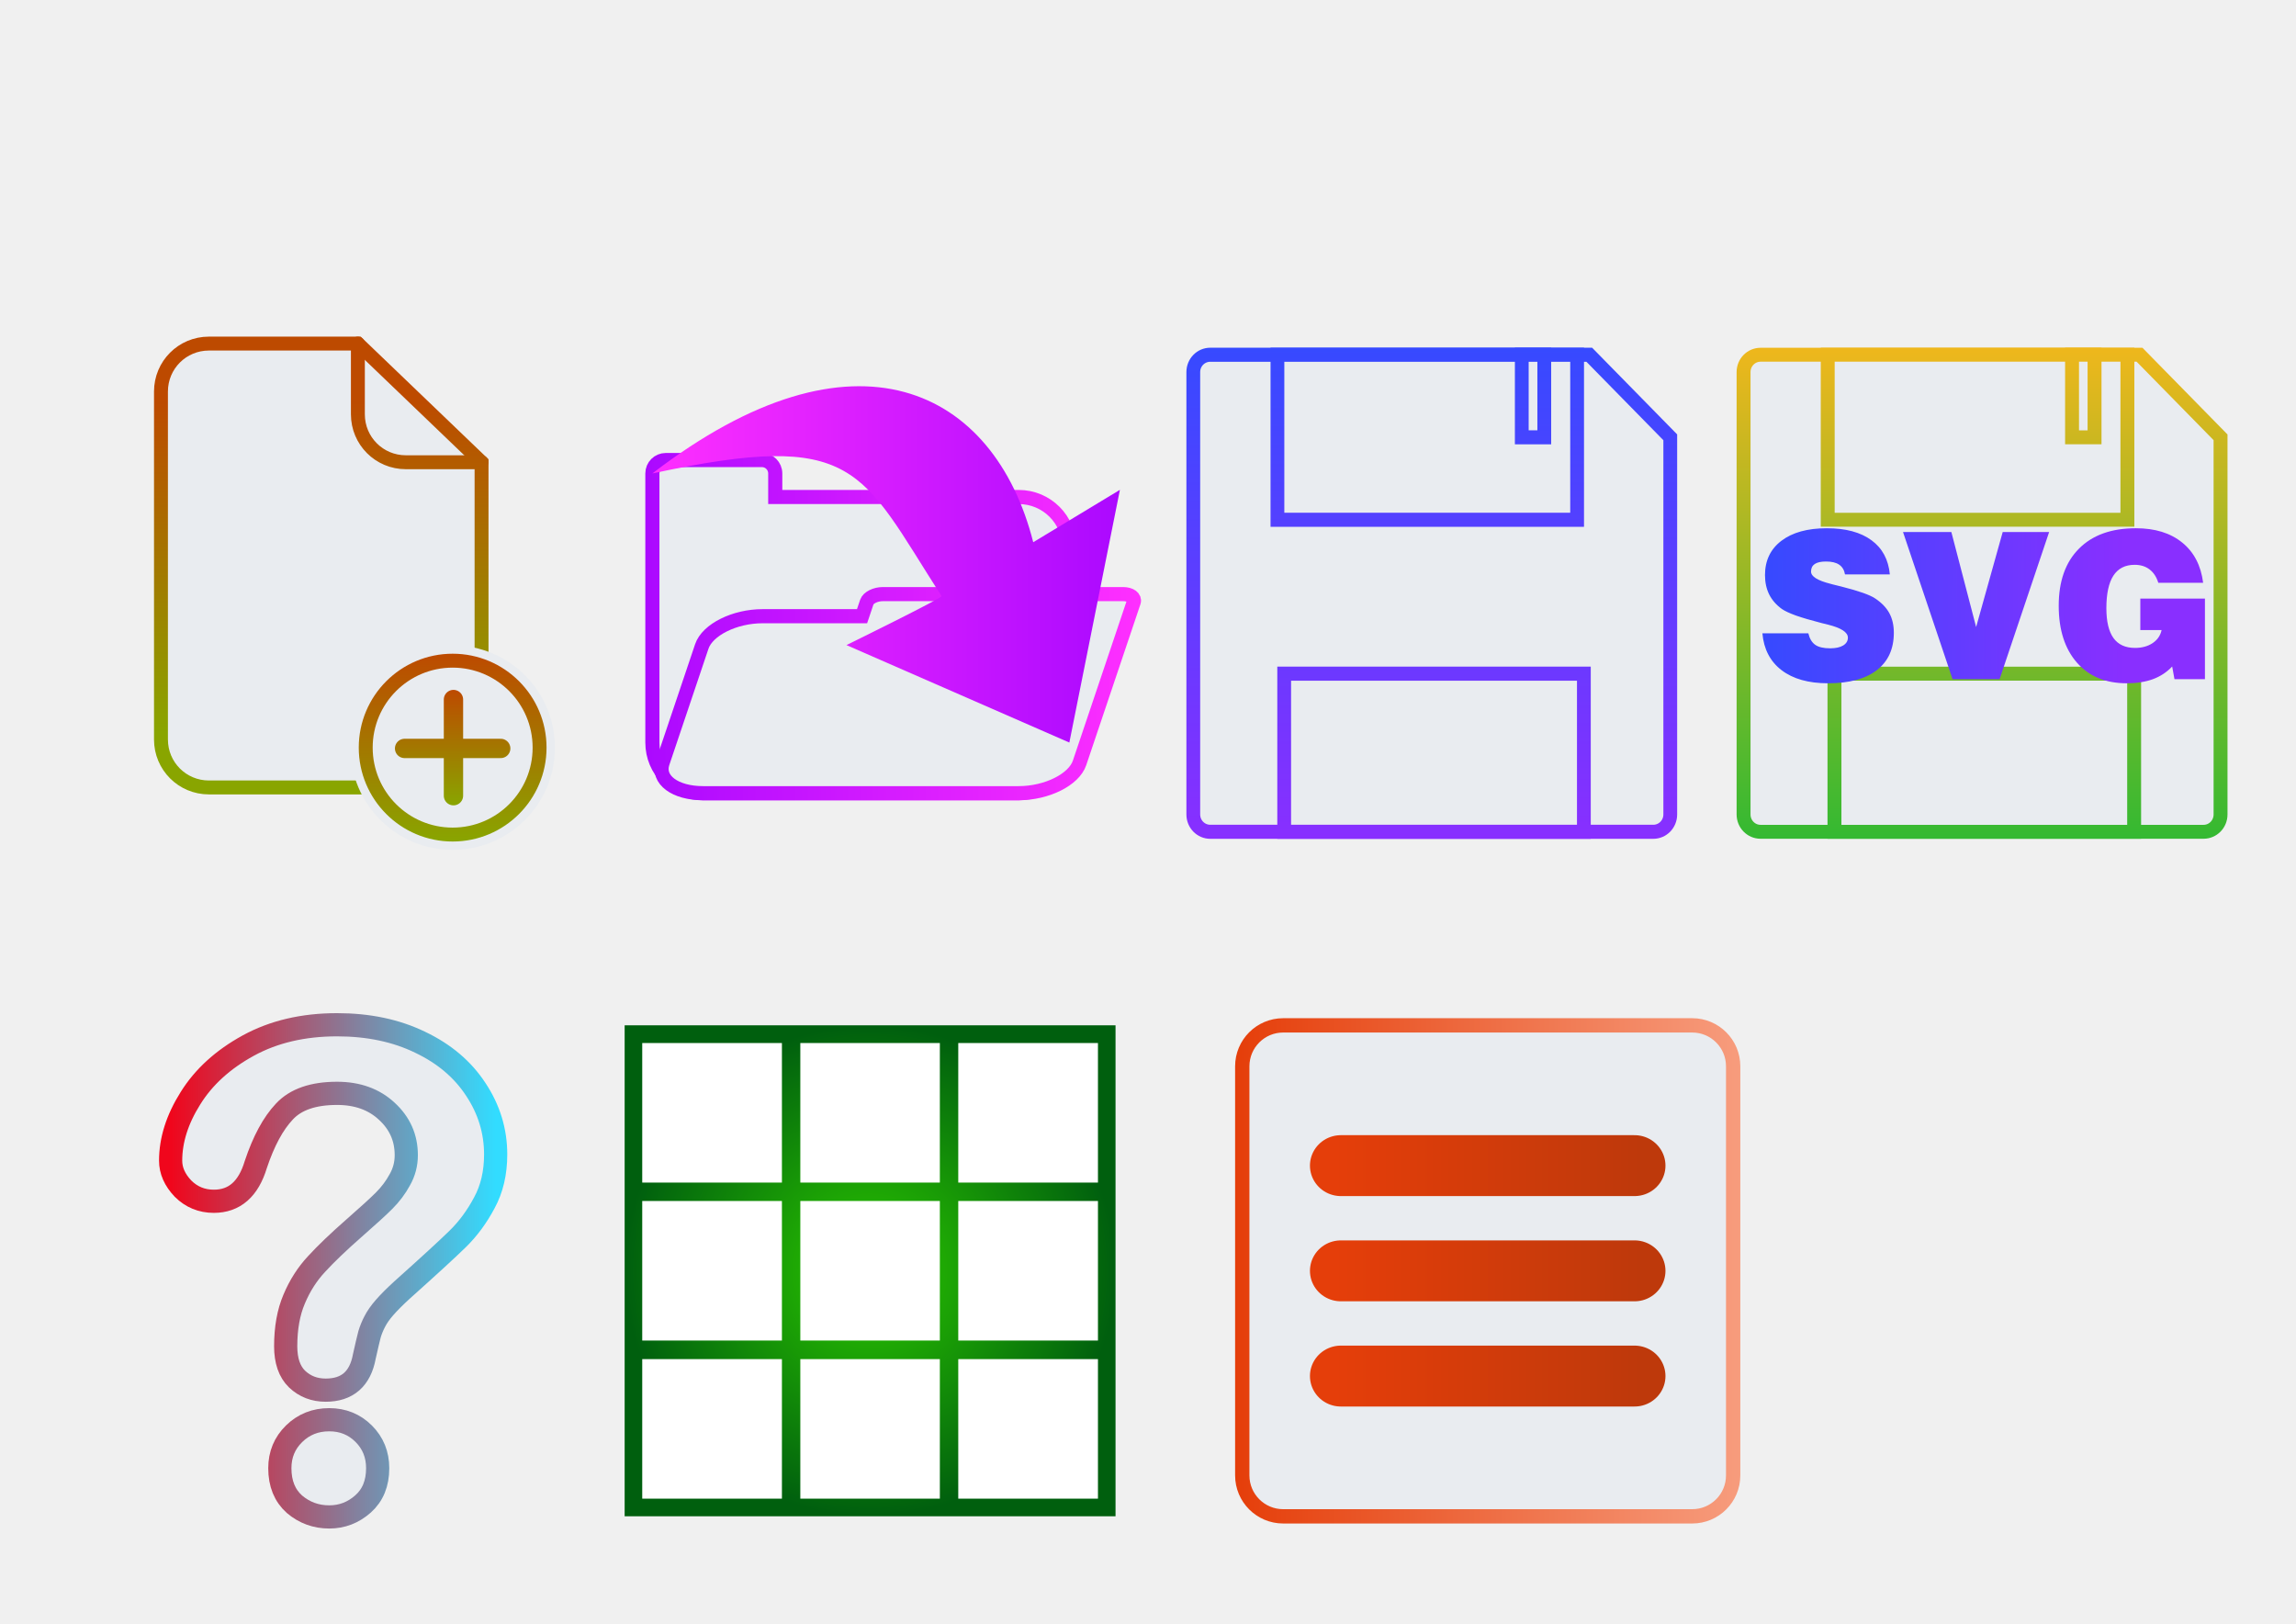
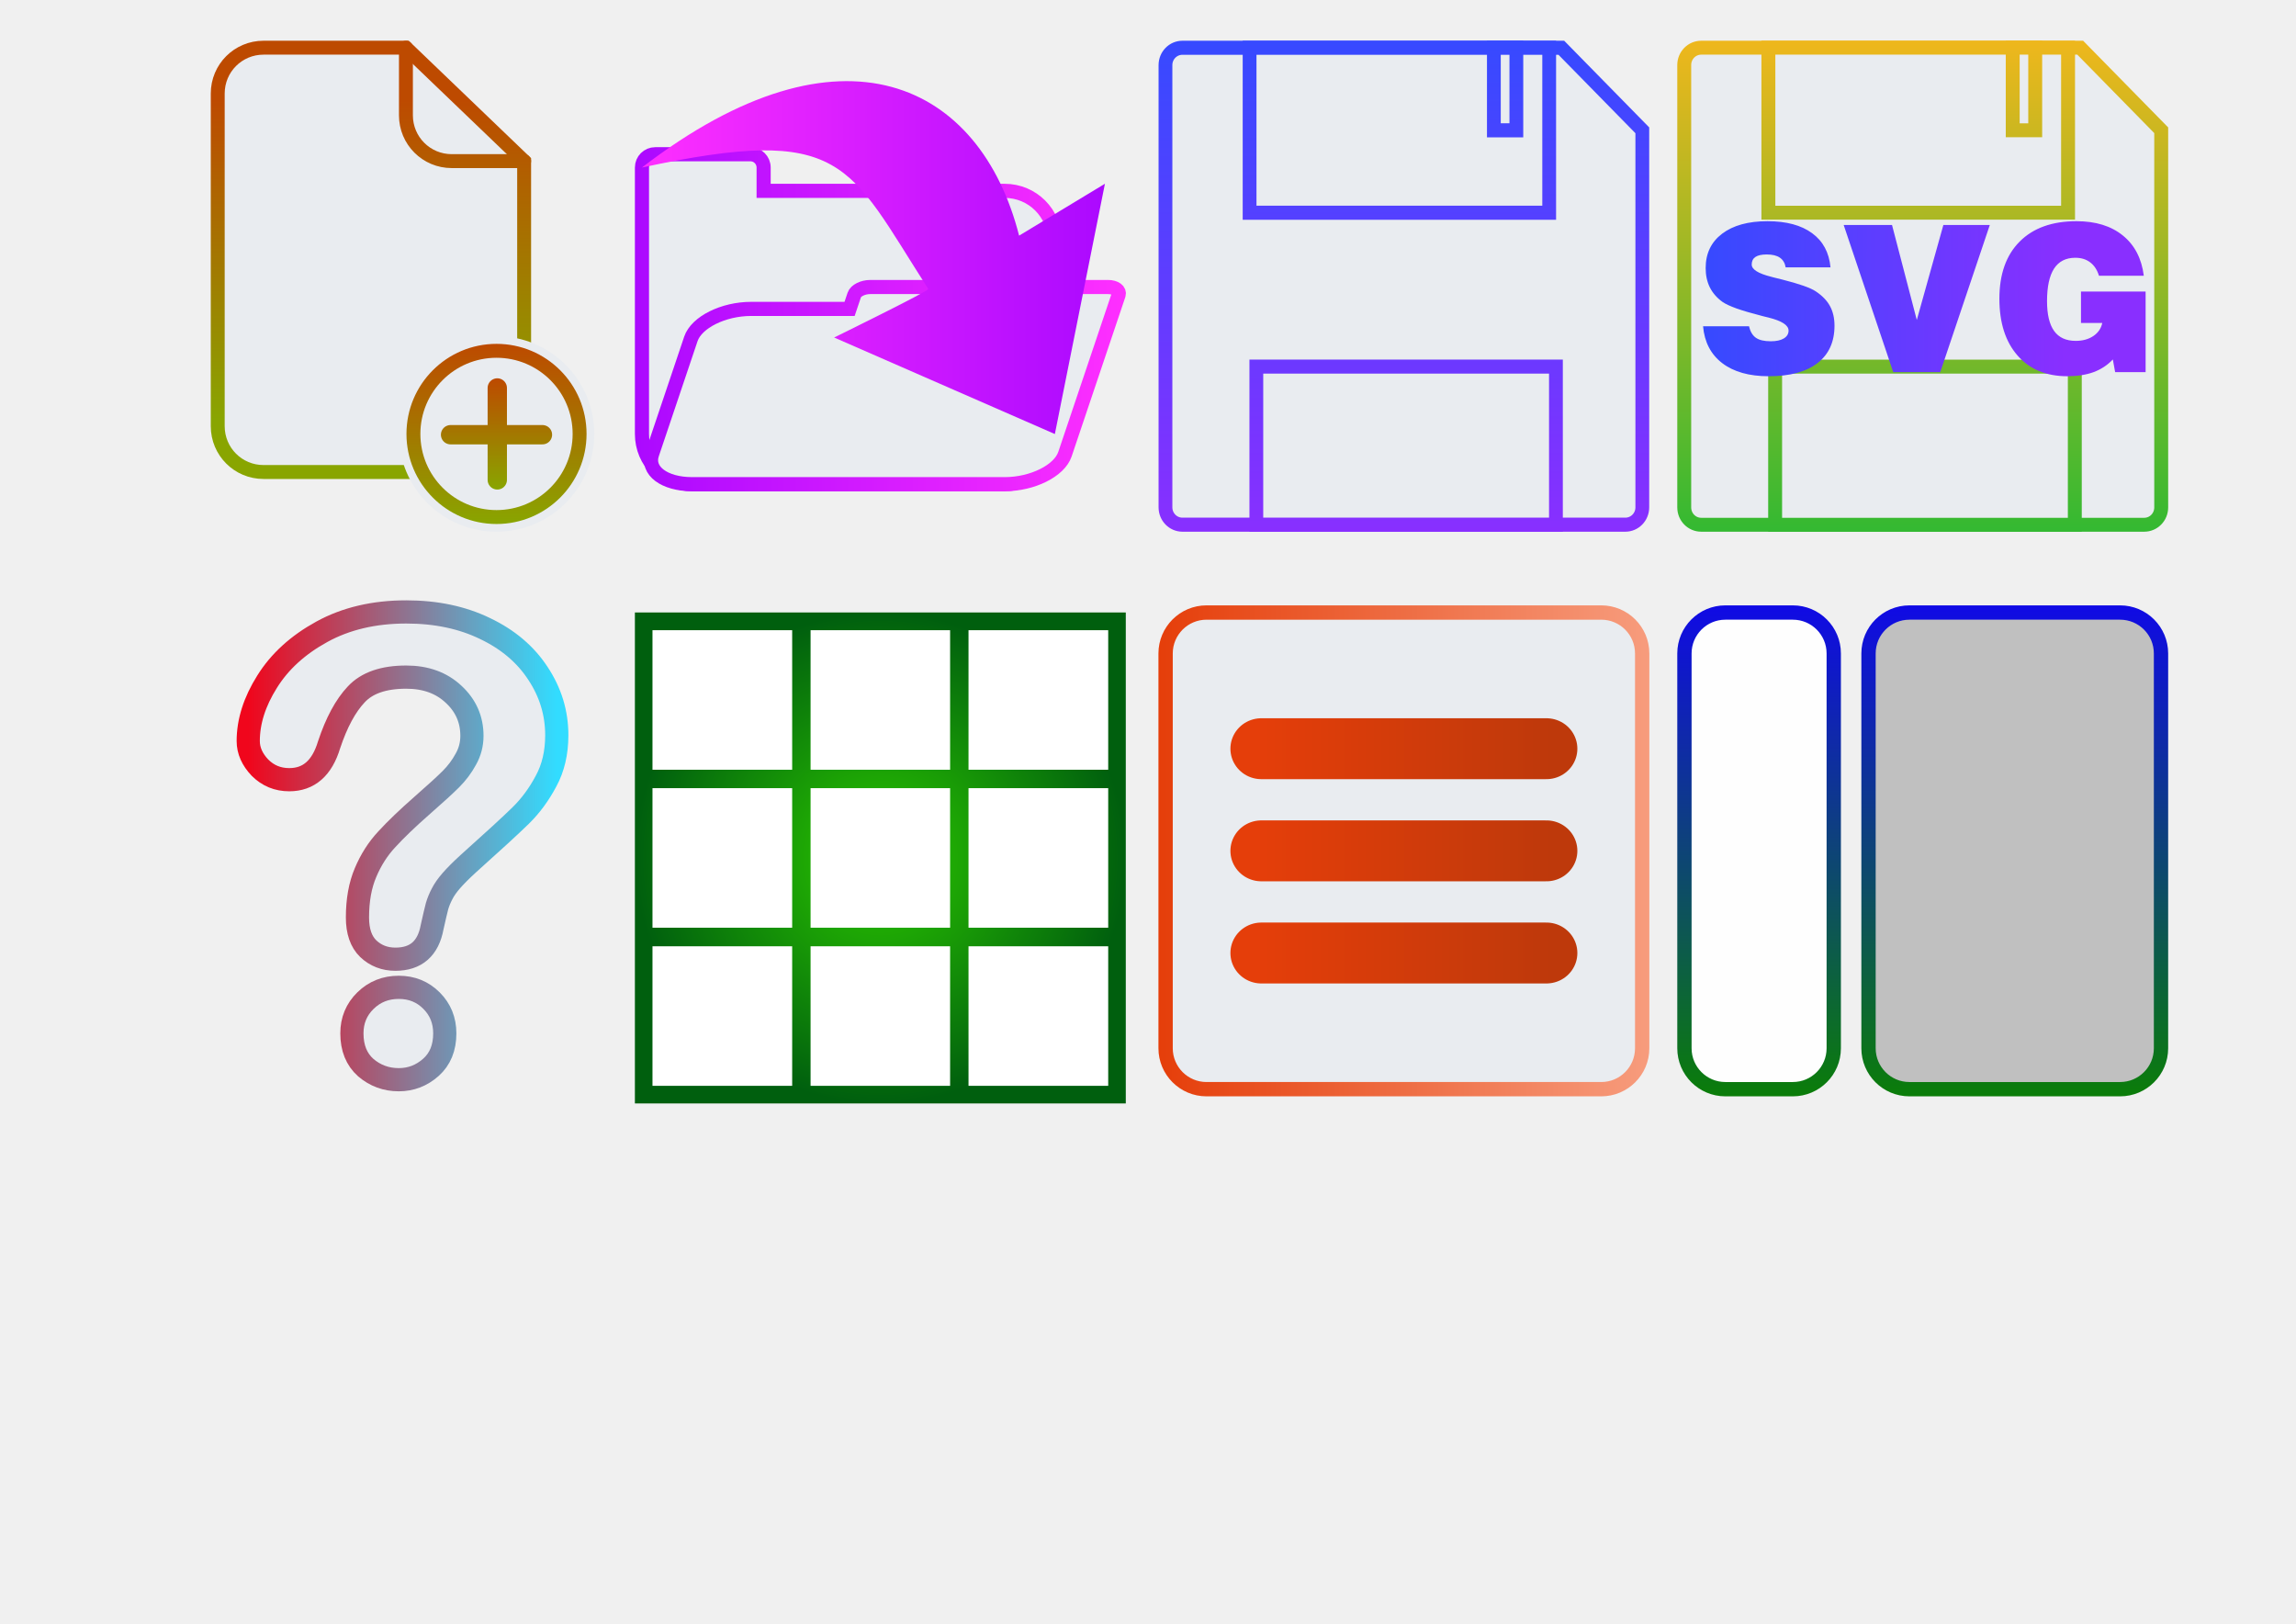
<svg xmlns="http://www.w3.org/2000/svg" xmlns:xlink="http://www.w3.org/1999/xlink" width="1122.52" height="793.701" viewBox="0 0 297 210" version="1.1" id="svg8">
  <defs id="defs2">
+     <linearGradient id="linearGradient28">
+       <stop style="stop-color:#100ae5;stop-opacity:1;" offset="0" id="stop24" />
+       <stop style="stop-color:#0b7d09;stop-opacity:1;" offset="1" id="stop25" />
+     </linearGradient>
    <linearGradient id="linearGradient40">
      <stop style="stop-color:#e53e0a;stop-opacity:1;" offset="0" id="stop40" />
      <stop style="stop-color:#be390b;stop-opacity:1;" offset="1" id="stop39" />
    </linearGradient>
    <linearGradient id="linearGradient29">
      <stop style="stop-color:#e53e0a;stop-opacity:1;" offset="0" id="stop29" />
      <stop style="stop-color:#f79c7d;stop-opacity:1;" offset="1" id="stop30" />
    </linearGradient>
    <linearGradient id="linearGradient271">
      <stop style="stop-color:#2bc700;stop-opacity:1;" offset="0.003" id="stop271" />
      <stop style="stop-color:#005f0e;stop-opacity:1;" offset="1" id="stop272" />
    </linearGradient>
    <linearGradient id="linearGradient5">
      <stop style="stop-color:#f0061c;stop-opacity:1;" offset="0" id="stop4" />
      <stop style="stop-color:#32dcff;stop-opacity:1;" offset="1" id="stop5" />
    </linearGradient>
    <linearGradient id="linearGradient33">
      <stop style="stop-color:#f0b71c;stop-opacity:1;" offset="0" id="stop32" />
      <stop style="stop-color:#32b932;stop-opacity:1;" offset="1" id="stop33" />
    </linearGradient>
    <linearGradient id="linearGradient7">
      <stop style="stop-color:#ff2fff;stop-opacity:1;" offset="0" id="stop7" />
      <stop style="stop-color:#ab09ff;stop-opacity:1;" offset="1" id="stop6" />
    </linearGradient>
    <linearGradient id="linearGradient3">
      <stop style="stop-color:#ab09ff;stop-opacity:1;" offset="0" id="stop2" />
      <stop style="stop-color:#ff2fff;stop-opacity:1;" offset="1" id="stop3" />
    </linearGradient>
    <linearGradient id="linearGradient35">
      <stop style="stop-color:#364aff;stop-opacity:1;" offset="0" id="stop34" />
      <stop style="stop-color:#892fff;stop-opacity:1;" offset="1" id="stop35" />
    </linearGradient>
    <linearGradient id="linearGradient17">
      <stop style="stop-color:#bd4a00;stop-opacity:1;" offset="0" id="stop17" />
      <stop style="stop-color:#89a500;stop-opacity:1;" offset="1" id="stop18" />
    </linearGradient>
    <linearGradient xlink:href="#linearGradient17" id="linearGradient20" x1="109.432" y1="75.035" x2="109.432" y2="99.325" gradientUnits="userSpaceOnUse" gradientTransform="translate(99.8187,2.70681)" />
    <linearGradient xlink:href="#linearGradient17" id="linearGradient23" gradientUnits="userSpaceOnUse" x1="92.437" y1="41.994" x2="92.437" y2="85.263" gradientTransform="translate(99.8187,2.70681)" />
    <linearGradient xlink:href="#linearGradient17" id="linearGradient25" gradientUnits="userSpaceOnUse" x1="108.347" y1="120.139" x2="108.347" y2="138.888" />
    <linearGradient xlink:href="#linearGradient17" id="linearGradient26" gradientUnits="userSpaceOnUse" x1="108.347" y1="120.139" x2="108.347" y2="138.888" />
    <linearGradient xlink:href="#linearGradient17" id="linearGradient27" gradientUnits="userSpaceOnUse" gradientTransform="translate(99.81872,2.706811)" x1="92.437" y1="41.994" x2="92.437" y2="85.263" />
    <linearGradient xlink:href="#linearGradient35" id="linearGradient34" x1="91.81" y1="35.702" x2="91.81" y2="93.415" gradientUnits="userSpaceOnUse" />
    <linearGradient xlink:href="#linearGradient3" id="linearGradient2" x1="-1.052" y1="33.751" x2="72.873" y2="33.751" gradientUnits="userSpaceOnUse" />
    <linearGradient xlink:href="#linearGradient7" id="linearGradient6" x1="4.79" y1="129.447" x2="106.744" y2="129.447" gradientUnits="userSpaceOnUse" />
    <linearGradient xlink:href="#linearGradient3" id="linearGradient8" gradientUnits="userSpaceOnUse" x1="-1.052" y1="33.751" x2="72.873" y2="33.751" />
    <linearGradient xlink:href="#linearGradient3" id="linearGradient9" gradientUnits="userSpaceOnUse" x1="-1.052" y1="33.751" x2="72.873" y2="33.751" />
    <linearGradient xlink:href="#linearGradient7" id="linearGradient10" gradientUnits="userSpaceOnUse" x1="4.79" y1="129.447" x2="106.744" y2="129.447" />
    <linearGradient xlink:href="#linearGradient7" id="linearGradient11" gradientUnits="userSpaceOnUse" x1="4.79" y1="129.447" x2="106.744" y2="129.447" />
    <linearGradient xlink:href="#linearGradient35" id="linearGradient12" gradientUnits="userSpaceOnUse" x1="91.81" y1="35.702" x2="91.81" y2="93.415" />
    <linearGradient xlink:href="#linearGradient35" id="linearGradient13" gradientUnits="userSpaceOnUse" x1="91.81" y1="35.702" x2="91.81" y2="93.415" />
    <linearGradient xlink:href="#linearGradient35" id="linearGradient14" gradientUnits="userSpaceOnUse" x1="91.81" y1="35.702" x2="91.81" y2="93.415" />
    <linearGradient xlink:href="#linearGradient35" id="linearGradient15" gradientUnits="userSpaceOnUse" x1="91.81" y1="35.702" x2="91.81" y2="93.415" />
    <linearGradient xlink:href="#linearGradient33" id="linearGradient16" gradientUnits="userSpaceOnUse" x1="91.81" y1="35.702" x2="91.81" y2="93.415" gradientTransform="matrix(1.099986,0,0,1.121138,155.3996,4.350391)" />
    <linearGradient xlink:href="#linearGradient33" id="linearGradient18" gradientUnits="userSpaceOnUse" x1="91.81" y1="35.702" x2="91.81" y2="93.415" gradientTransform="matrix(1.099986,0,0,1.121138,155.3996,4.350391)" />
    <linearGradient xlink:href="#linearGradient33" id="linearGradient21" gradientUnits="userSpaceOnUse" x1="91.81" y1="35.702" x2="91.81" y2="93.415" gradientTransform="matrix(1.099986,0,0,1.121138,155.3996,4.350391)" />
    <linearGradient xlink:href="#linearGradient33" id="linearGradient32" gradientUnits="userSpaceOnUse" gradientTransform="matrix(1.099986,0,0,1.121138,155.3996,4.350391)" x1="91.81" y1="35.702" x2="91.81" y2="93.415" />
    <linearGradient xlink:href="#linearGradient35" id="linearGradient37" x1="227.976" y1="78.346" x2="274.77" y2="78.478" gradientUnits="userSpaceOnUse" />
-     <linearGradient xlink:href="#linearGradient5" id="linearGradient4" x1="21.985" y1="160.337" x2="64.029" y2="160.337" gradientUnits="userSpaceOnUse" gradientTransform="translate(0.08749957,4.026011)" />
+     <linearGradient xlink:href="#linearGradient5" id="linearGradient4" x1="21.985" y1="160.337" x2="64.029" y2="160.337" gradientUnits="userSpaceOnUse" gradientTransform="matrix(0.9492901,0,0,0.9504367,11.24088,-42.99787)" />
    <radialGradient xlink:href="#linearGradient271" id="radialGradient272-0" cx="124.09" cy="162.454" fx="124.09" fy="162.454" r="31.75" gradientUnits="userSpaceOnUse" gradientTransform="matrix(0.06463104,0,0,0.06463104,302.007,57.96287)" />
    <linearGradient xlink:href="#linearGradient29" id="linearGradient30" x1="160.475" y1="160.352" x2="225.828" y2="160.352" gradientUnits="userSpaceOnUse" gradientTransform="translate(-0.7079013,4.01144)" />
    <linearGradient xlink:href="#linearGradient40" id="linearGradient36" x1="169.442" y1="142.524" x2="220.139" y2="142.524" gradientUnits="userSpaceOnUse" />
    <linearGradient xlink:href="#linearGradient40" id="linearGradient36-9" x1="169.442" y1="142.524" x2="220.139" y2="142.524" gradientUnits="userSpaceOnUse" />
    <linearGradient xlink:href="#linearGradient40" id="linearGradient41" gradientUnits="userSpaceOnUse" x1="169.442" y1="142.524" x2="220.139" y2="142.524" />
+     <linearGradient xlink:href="#linearGradient28" id="linearGradient1" gradientUnits="userSpaceOnUse" gradientTransform="matrix(0.3041667,0,0,0.9708334,177.0259,-43.3506)" x1="193.151" y1="127.676" x2="193.151" y2="193.028" />
+     <linearGradient xlink:href="#linearGradient28" id="linearGradient24" gradientUnits="userSpaceOnUse" gradientTransform="matrix(0.5958334,0,0,0.9708334,153.7628,-43.3506)" x1="193.151" y1="127.676" x2="193.151" y2="193.028" />
  </defs>
  <g id="layer2" />
  <g id="layer1" />
  <g id="layer3">
-     <g id="Nouveau" transform="translate(-150.6983,6.805168)">
-       <path d="M 196.992,37.632 H 177.721 C 174.286,37.632 171.521,40.397 171.521,43.832 V 88.839 C 171.521,92.274 174.286,95.039 177.721,95.039 H 206.789 C 210.224,95.039 212.99,92.274 212.99,88.839 V 52.978 Z" style="fill:#e9ecf0;stroke:url(#linearGradient23);stroke-width:1.8;stroke-linecap:round" id="path27" />
-       <path d="M 212.99,52.978 H 203.192 C 199.757,52.978 196.992,50.212 196.992,46.778 V 37.632" style="fill:none;stroke:url(#linearGradient27);stroke-width:1.8;stroke-linecap:round" id="path27-1" />
-       <g id="g29">
-         <circle style="fill:#e9ecf0;stroke:none;stroke-width:1.8;stroke-linecap:round;stroke-dasharray:none" id="path4-2" cx="209.251" cy="89.887" r="13.229" />
-         <circle style="fill:#e9ecf0;stroke:url(#linearGradient20);stroke-width:1.8;stroke-linecap:round;stroke-dasharray:none" id="path4" cx="209.251" cy="89.887" r="11.245" />
-         <path style="fill:#e9ecf0;stroke:url(#linearGradient25);stroke-width:3.138;stroke-linecap:round;stroke-dasharray:none" d="M 108.479,121.708 C 108.479,126.912 108.479,132.115 108.479,137.319" id="path5" transform="matrix(0.7966102,0,0,0.7966102,122.9406,-13.28478)" />
-         <path style="fill:#e9ecf0;stroke:url(#linearGradient26);stroke-width:3.138;stroke-linecap:round;stroke-dasharray:none" d="M 100.542,129.646 C 105.745,129.646 110.949,129.646 116.152,129.646" id="path6" transform="matrix(0.7966102,0,0,0.7966102,122.9406,-13.28478)" />
+     <g id="Nouveau" transform="matrix(0.9557831,0,0,0.9559533,-135.7726,-29.80628)" style="stroke-width:1.046">
+       <path d="M 196.992,37.632 H 177.721 C 174.286,37.632 171.521,40.397 171.521,43.832 V 88.839 C 171.521,92.274 174.286,95.039 177.721,95.039 H 206.789 C 210.224,95.039 212.99,92.274 212.99,88.839 V 52.978 Z" style="fill:#e9ecf0;stroke:url(#linearGradient23);stroke-width:1.883;stroke-linecap:round" id="path27" />
+       <path d="M 212.99,52.978 H 203.192 C 199.757,52.978 196.992,50.212 196.992,46.778 V 37.632" style="fill:none;stroke:url(#linearGradient27);stroke-width:1.883;stroke-linecap:round" id="path27-1" />
+       <g id="g29" style="stroke-width:1.046">
+         <circle style="fill:#e9ecf0;stroke:none;stroke-width:1.883;stroke-linecap:round;stroke-dasharray:none" id="path4-2" cx="209.251" cy="89.887" r="13.229" />
+         <circle style="fill:#e9ecf0;stroke:url(#linearGradient20);stroke-width:1.883;stroke-linecap:round;stroke-dasharray:none" id="path4" cx="209.251" cy="89.887" r="11.245" />
+         <path style="fill:#e9ecf0;stroke:url(#linearGradient25);stroke-width:3.283;stroke-linecap:round;stroke-dasharray:none" d="M 108.479,121.708 C 108.479,126.912 108.479,132.115 108.479,137.319" id="path5" transform="matrix(0.7966102,0,0,0.7966102,122.9406,-13.28478)" />
+         <path style="fill:#e9ecf0;stroke:url(#linearGradient26);stroke-width:3.283;stroke-linecap:round;stroke-dasharray:none" d="M 100.542,129.646 C 105.745,129.646 110.949,129.646 116.152,129.646" id="path6" transform="matrix(0.7966102,0,0,0.7966102,122.9406,-13.28478)" />
      </g>
    </g>
-     <g id="Enregistrer" transform="matrix(1.099986,0,0,1.121138,84.21817,4.350393)" style="fill:#e9ecf0;fill-opacity:1;stroke:url(#linearGradient34);stroke-width:1.621;stroke-dasharray:none">
+     <g id="Enregistrer" transform="matrix(1.09968,0,0,1.120826,80.63859,-35.34071)" style="fill:#e9ecf0;fill-opacity:1;stroke:url(#linearGradient34);stroke-width:1.621;stroke-dasharray:none">
      <path id="rect26" style="fill:#e9ecf0;fill-opacity:1;stroke:url(#linearGradient12);stroke-width:1.621;stroke-linecap:round;stroke-dasharray:none;stroke-opacity:1" d="M 65.764,37.042 C 64.656,37.042 63.765,37.934 63.765,39.042 V 90.075 C 63.765,91.183 64.656,92.075 65.764,92.075 H 117.856 C 118.964,92.075 119.856,91.183 119.856,90.075 V 46.567 L 110.331,37.042 Z" />
      <rect style="fill:#e9ecf0;fill-opacity:1;stroke:url(#linearGradient13);stroke-width:1.621;stroke-linecap:round;stroke-dasharray:none;stroke-opacity:1" id="rect27" width="35.242" height="18.241" x="74.454" y="73.834" />
      <rect style="fill:#e9ecf0;fill-opacity:1;stroke:url(#linearGradient14);stroke-width:1.621;stroke-linecap:round;stroke-dasharray:none;stroke-opacity:1" id="rect27-5-5" width="35.242" height="19.038" x="73.66" y="37.042" />
      <rect style="fill:#e9ecf0;fill-opacity:1;stroke:url(#linearGradient15);stroke-width:1.621;stroke-linecap:round;stroke-dasharray:none;stroke-opacity:1" id="rect28" width="2.646" height="9.525" x="102.394" y="37.042" />
    </g>
-     <g id="Ouvrir" transform="translate(22.66898,13.31253)">
-       <g id="g8" transform="matrix(0.8672049,0,0,0.8674478,61.71953,38.45612)" style="fill:#e9ecf0;fill-opacity:1;stroke:url(#linearGradient2);stroke-width:2.105;stroke-dasharray:none">
-         <path id="rect1-94" style="fill:#e9ecf0;fill-opacity:1;stroke:url(#linearGradient8);stroke-width:2.105;stroke-linecap:round;stroke-dasharray:none" d="M 2,8.91 C 0.892,8.91 0,9.802 0,10.91 V 21.982 32.656 51.033 C 0,55.221 3.371,58.592 7.559,58.592 H 54.639 C 58.826,58.592 62.197,55.221 62.197,51.033 V 21.982 C 62.197,17.795 58.826,14.422 54.639,14.422 H 18.328 V 10.91 C 18.328,9.802 17.436,8.91 16.328,8.91 Z" />
-         <path id="rect1-9" style="fill:#e9ecf0;fill-opacity:1;stroke:url(#linearGradient9);stroke-width:2.105;stroke-linecap:round;stroke-dasharray:none" d="M 34.386,28.9 C 33.278,28.9 32.206,29.433 31.983,30.095 L 31.276,32.194 H 16.451 C 12.263,32.194 8.212,34.208 7.369,36.71 L 1.521,54.067 C 0.678,56.569 3.373,58.583 7.561,58.583 H 54.639 C 58.826,58.583 62.876,56.569 63.719,54.067 L 67.418,43.091 C 67.418,43.09 67.418,43.089 67.419,43.089 L 69.568,36.71 71.797,30.095 C 72.02,29.433 71.308,28.9 70.2,28.9 Z" />
+     <g id="Ouvrir" transform="matrix(0.9902282,0,0,0.9903395,21.92449,-25.7905)" style="stroke-width:1.01">
+       <g id="g8" transform="matrix(0.8672049,0,0,0.8674478,61.71953,38.45612)" style="fill:#e9ecf0;fill-opacity:1;stroke:url(#linearGradient2);stroke-width:2.126;stroke-dasharray:none">
+         <path id="rect1-94" style="fill:#e9ecf0;fill-opacity:1;stroke:url(#linearGradient8);stroke-width:2.126;stroke-linecap:round;stroke-dasharray:none" d="M 2,8.91 C 0.892,8.91 0,9.802 0,10.91 V 21.982 32.656 51.033 C 0,55.221 3.371,58.592 7.559,58.592 H 54.639 C 58.826,58.592 62.197,55.221 62.197,51.033 V 21.982 C 62.197,17.795 58.826,14.422 54.639,14.422 H 18.328 V 10.91 C 18.328,9.802 17.436,8.91 16.328,8.91 Z" />
+         <path id="rect1-9" style="fill:#e9ecf0;fill-opacity:1;stroke:url(#linearGradient9);stroke-width:2.126;stroke-linecap:round;stroke-dasharray:none" d="M 34.386,28.9 C 33.278,28.9 32.206,29.433 31.983,30.095 L 31.276,32.194 H 16.451 C 12.263,32.194 8.212,34.208 7.369,36.71 L 1.521,54.067 C 0.678,56.569 3.373,58.583 7.561,58.583 H 54.639 C 58.826,58.583 62.876,56.569 63.719,54.067 L 67.418,43.091 C 67.418,43.09 67.418,43.089 67.419,43.089 L 69.568,36.71 71.797,30.095 C 72.02,29.433 71.308,28.9 70.2,28.9 Z" />
      </g>
-       <g id="path5-8" style="fill:url(#linearGradient6);fill-opacity:1;stroke:none;stroke-width:0.446;stroke-opacity:1" transform="matrix(0.593191,0,0,0.5941328,58.87788,-17.22679)">
-         <path id="path8" style="baseline-shift:baseline;display:inline;overflow:visible;vector-effect:none;fill:url(#linearGradient10);fill-opacity:1;stroke:none;stroke-width:0.446;stroke-linecap:round;stroke-opacity:1;enable-background:accumulate;stop-color:#000000;stop-opacity:1" d="M 4.79,109.65 C 49.469,100.055 50.071,108.712 67.848,136.354 68.097,136.74 47.111,147.013 47.111,147.013 L 95.719,168.231 106.744,113.219 87.844,124.622 C 79.369,91.341 49.017,75.703 4.79,109.65 Z" />
-         <g id="g6" style="fill:url(#linearGradient11);fill-opacity:1;stroke:none;stroke-width:0.446;stroke-opacity:1" />
+       <g id="path5-8" style="fill:url(#linearGradient6);fill-opacity:1;stroke:none;stroke-width:0.45;stroke-opacity:1" transform="matrix(0.593191,0,0,0.5941328,58.87788,-17.22679)">
+         <path id="path8" style="baseline-shift:baseline;display:inline;overflow:visible;vector-effect:none;fill:url(#linearGradient10);fill-opacity:1;stroke:none;stroke-width:0.45;stroke-linecap:round;stroke-opacity:1;enable-background:accumulate;stop-color:#000000;stop-opacity:1" d="M 4.79,109.65 C 49.469,100.055 50.071,108.712 67.848,136.354 68.097,136.74 47.111,147.013 47.111,147.013 L 95.719,168.231 106.744,113.219 87.844,124.622 C 79.369,91.341 49.017,75.703 4.79,109.65 Z" />
+         <g id="g6" style="fill:url(#linearGradient11);fill-opacity:1;stroke:none;stroke-width:0.45;stroke-opacity:1" />
      </g>
    </g>
-     <g id="SVG">
+     <g id="SVG" transform="translate(-7.67528,-39.71123)">
      <g id="g33">
        <path id="rect26-3" style="fill:#e9ecf0;fill-opacity:1;stroke:url(#linearGradient16);stroke-width:1.8;stroke-linecap:round;stroke-dasharray:none;stroke-opacity:1" d="M 227.74,45.879 C 226.521,45.879 225.54,46.879 225.54,48.121 V 105.337 C 225.54,106.579 226.521,107.579 227.74,107.579 H 285.04 C 286.259,107.579 287.24,106.579 287.24,105.337 V 56.558 L 276.762,45.879 Z" />
        <rect style="fill:#e9ecf0;fill-opacity:1;stroke:url(#linearGradient18);stroke-width:1.8;stroke-linecap:round;stroke-dasharray:none;stroke-opacity:1" id="rect27-2" width="38.765" height="20.451" x="237.298" y="87.128" />
        <rect style="fill:#e9ecf0;fill-opacity:1;stroke:url(#linearGradient32);stroke-width:1.8;stroke-linecap:round;stroke-dasharray:none;stroke-opacity:1" id="rect27-5-5-2" width="38.765" height="21.344" x="236.425" y="45.879" />
        <rect style="fill:#e9ecf0;fill-opacity:1;stroke:url(#linearGradient21);stroke-width:1.8;stroke-linecap:round;stroke-dasharray:none;stroke-opacity:1" id="rect28-1" width="2.91" height="10.679" x="268.031" y="45.879" />
      </g>
      <path d="M 227.976,81.911 H 233.919 Q 234.165,82.945 234.811,83.397 235.456,83.849 236.735,83.849 237.808,83.849 238.415,83.487 239.035,83.113 239.035,82.467 239.035,81.433 236.464,80.787 235.947,80.658 235.676,80.594 233.57,80.051 232.317,79.612 231.077,79.16 230.508,78.772 229.41,77.984 228.855,76.886 228.312,75.788 228.312,74.379 228.312,71.55 230.444,69.935 232.576,68.32 236.309,68.32 239.978,68.32 242.084,69.871 244.19,71.408 244.461,74.289 H 238.66 Q 238.518,73.449 237.911,73.036 237.317,72.622 236.206,72.622 235.224,72.622 234.746,72.945 234.268,73.268 234.268,73.927 234.268,74.87 236.774,75.503 236.994,75.568 237.11,75.594 237.472,75.684 238.208,75.865 241.528,76.705 242.549,77.39 243.815,78.229 244.396,79.302 244.978,80.374 244.978,81.834 244.978,84.986 242.769,86.678 240.572,88.371 236.464,88.371 232.679,88.371 230.457,86.678 228.248,84.986 227.976,81.911 Z M 246.166,68.811 H 252.419 L 255.623,81.097 259.06,68.811 H 265.067 L 258.659,87.841 H 252.574 Z M 281.28,87.841 280.983,86.2 Q 279.95,87.299 278.49,87.841 277.03,88.371 275.092,88.371 271.01,88.371 268.659,85.697 266.307,83.009 266.307,78.346 266.307,73.578 268.93,70.956 271.552,68.32 276.281,68.32 280.002,68.32 282.275,70.168 284.562,72.015 284.988,75.374 H 279.188 Q 278.839,74.237 278.051,73.643 277.276,73.049 276.126,73.049 274.291,73.049 273.374,74.457 272.47,75.865 272.47,78.656 272.47,81.239 273.387,82.518 274.304,83.797 276.177,83.797 277.521,83.797 278.451,83.177 279.394,82.544 279.614,81.485 H 276.862 V 77.415 H 285.221 V 87.841 Z" id="text33" style="font-size:26.458px;line-height:1;font-family:'Swis721 Blk BT';-inkscape-font-specification:'Swis721 Blk BT';fill:url(#linearGradient37);stroke-width:1.8;stroke-linecap:round" aria-label="SVG" />
    </g>
-     <path style="font-size:36px;line-height:1;font-family:'Arial Rounded MT Bold';-inkscape-font-specification:'Arial Rounded MT Bold, ';fill:#e9ecf0;fill-opacity:1;stroke:url(#linearGradient4);stroke-width:3;stroke-linecap:round;stroke-dasharray:none" d="M 22.072,150.111 Q 22.072,146.116 24.637,142.038 27.202,137.918 32.121,135.227 37.04,132.536 43.599,132.536 49.696,132.536 54.362,134.806 59.029,137.035 61.552,140.903 64.117,144.771 64.117,149.312 64.117,152.885 62.645,155.576 61.216,158.267 59.197,160.243 57.221,162.177 52.05,166.802 50.62,168.105 49.738,169.115 48.897,170.082 48.476,170.922 48.056,171.721 47.804,172.562 47.593,173.361 47.131,175.421 46.332,179.794 42.128,179.794 39.941,179.794 38.428,178.364 36.956,176.935 36.956,174.118 36.956,170.586 38.049,168.021 39.142,165.415 40.95,163.481 42.758,161.505 45.827,158.814 48.518,156.459 49.696,155.282 50.915,154.063 51.714,152.591 52.555,151.12 52.555,149.396 52.555,146.032 50.032,143.72 47.551,141.407 43.599,141.407 38.974,141.407 36.788,143.762 34.602,146.074 33.088,150.615 31.659,155.366 27.664,155.366 25.31,155.366 23.67,153.726 22.072,152.045 22.072,150.111 Z M 42.59,196.191 Q 40.025,196.191 38.091,194.551 36.199,192.869 36.199,189.884 36.199,187.236 38.049,185.428 39.899,183.62 42.59,183.62 45.239,183.62 47.047,185.428 48.855,187.236 48.855,189.884 48.855,192.827 46.963,194.509 45.071,196.191 42.59,196.191 Z" id="Aide" aria-label="?" />
-     <g id="grille" transform="matrix(15.47244,0,0,15.47244,-4684.323,-894.9177)" style="stroke-width:0.065">
+     <path style="font-size:36px;line-height:1;font-family:'Arial Rounded MT Bold';-inkscape-font-specification:'Arial Rounded MT Bold, ';fill:#e9ecf0;fill-opacity:1;stroke:url(#linearGradient4);stroke-width:3;stroke-linecap:round;stroke-dasharray:none" d="M 32.111,95.846 Q 32.111,92.05 34.546,88.174 36.98,84.258 41.65,81.7 46.32,79.143 52.546,79.143 58.333,79.143 62.764,81.301 67.194,83.419 69.589,87.095 72.023,90.771 72.023,95.087 72.023,98.484 70.626,101.041 69.269,103.599 67.353,105.477 65.478,107.315 60.568,111.71 59.211,112.949 58.373,113.908 57.575,114.827 57.176,115.627 56.777,116.386 56.537,117.185 56.338,117.944 55.899,119.902 55.14,124.058 51.149,124.058 49.074,124.058 47.637,122.7 46.24,121.341 46.24,118.664 46.24,115.307 47.278,112.869 48.315,110.392 50.032,108.554 51.748,106.675 54.661,104.118 57.216,101.88 58.333,100.761 59.491,99.602 60.249,98.204 61.047,96.805 61.047,95.167 61.047,91.97 58.653,89.772 56.298,87.574 52.546,87.574 48.156,87.574 46.08,89.812 44.005,92.01 42.568,96.326 41.211,100.841 37.419,100.841 35.184,100.841 33.628,99.283 32.111,97.684 32.111,95.846 Z M 51.588,139.643 Q 49.153,139.643 47.318,138.084 45.521,136.486 45.521,133.649 45.521,131.131 47.278,129.413 49.034,127.695 51.588,127.695 54.103,127.695 55.819,129.413 57.535,131.131 57.535,133.649 57.535,136.446 55.739,138.044 53.943,139.643 51.588,139.643 Z" id="Aide" aria-label="?" />
+     <g id="grille" transform="matrix(15.47244,0,0,15.47244,-4682.997,-948.311)" style="stroke-width:0.065">
      <rect style="fill:url(#radialGradient272-0);fill-opacity:1;stroke:none;stroke-width:0;stroke-linecap:round;stroke-dasharray:none" id="rect269-8" width="4.104" height="4.104" x="307.975" y="66.41" />
      <g id="g16" transform="matrix(0.08689698,0,0,0.08689698,299.9042,55.00588)" style="stroke-width:0.048">
        <path d="M 124.975,148.137 V 161.561 H 138.415 V 148.137 Z" style="baseline-shift:baseline;display:inline;overflow:visible;vector-effect:none;fill:#ffffff;stroke-width:0.048;stroke-linecap:round;enable-background:accumulate;stop-color:#000000" id="path16" />
        <path d="M 124.975,163.348 V 176.771 H 138.415 V 163.348 Z" style="baseline-shift:baseline;display:inline;overflow:visible;vector-effect:none;fill:#ffffff;stroke-width:0.048;stroke-linecap:round;enable-background:accumulate;stop-color:#000000" id="path15" />
        <path d="M 109.78,163.348 V 176.771 H 123.204 V 163.348 Z" style="baseline-shift:baseline;display:inline;overflow:visible;vector-effect:none;fill:#ffffff;stroke-width:0.048;stroke-linecap:round;enable-background:accumulate;stop-color:#000000" id="path14" />
        <path d="M 109.78,148.137 V 161.561 H 123.204 V 148.137 Z" style="baseline-shift:baseline;display:inline;overflow:visible;vector-effect:none;fill:#ffffff;stroke-width:0.048;stroke-linecap:round;enable-background:accumulate;stop-color:#000000" id="path13" />
        <path d="M 94.57,148.137 V 161.561 H 108.009 V 148.137 Z" style="baseline-shift:baseline;display:inline;overflow:visible;vector-effect:none;fill:#ffffff;stroke-width:0.048;stroke-linecap:round;enable-background:accumulate;stop-color:#000000" id="path12" />
        <path d="M 94.57,163.348 V 176.771 H 108.009 V 163.348 Z" style="baseline-shift:baseline;display:inline;overflow:visible;vector-effect:none;fill:#ffffff;stroke-width:0.048;stroke-linecap:round;enable-background:accumulate;stop-color:#000000" id="path11" />
        <path d="M 124.975,132.942 V 146.366 H 138.415 V 132.942 Z" style="baseline-shift:baseline;display:inline;overflow:visible;vector-effect:none;fill:#ffffff;stroke-width:0.048;stroke-linecap:round;enable-background:accumulate;stop-color:#000000" id="path3" />
        <path d="M 109.78,132.942 V 146.366 H 123.204 V 132.942 Z" style="baseline-shift:baseline;display:inline;overflow:visible;vector-effect:none;fill:#ffffff;stroke-width:0.048;stroke-linecap:round;enable-background:accumulate;stop-color:#000000" id="path2" />
        <path d="M 94.57,132.942 V 146.366 H 108.009 V 132.942 Z" style="baseline-shift:baseline;display:inline;overflow:visible;vector-effect:none;fill:#ffffff;stroke-width:0.048;stroke-linecap:round;enable-background:accumulate;stop-color:#000000" id="path1" />
      </g>
    </g>
-     <g id="hamburger">
-       <rect style="fill:#e9ecf0;fill-opacity:1;stroke:url(#linearGradient30);stroke-width:1.852;stroke-linecap:round" id="rect29" width="63.5" height="63.5" x="160.694" y="132.614" rx="5.292" ry="5.292" />
-       <path style="fill:#e9ecf0;fill-opacity:1;stroke:url(#linearGradient36);stroke-width:10.283;stroke-linecap:round;stroke-dasharray:none" d="M 170.368,142.524 C 186.65,142.524 202.932,142.524 219.213,142.524" id="path30" transform="matrix(0.7777778,0,0,0.7661308,40.93961,41.56281)" />
-       <path style="fill:#e9ecf0;fill-opacity:1;stroke:url(#linearGradient41);stroke-width:10.283;stroke-linecap:round;stroke-dasharray:none" d="M 170.368,142.524 C 186.65,142.524 202.932,142.524 219.213,142.524" id="path30-8" transform="matrix(0.7777778,0,0,0.7661308,40.93961,55.17138)" />
-       <path style="fill:#e9ecf0;fill-opacity:1;stroke:url(#linearGradient36-9);stroke-width:10.283;stroke-linecap:round;stroke-dasharray:none" d="M 170.368,142.524 C 186.65,142.524 202.932,142.524 219.213,142.524" id="path30-4" transform="matrix(0.7777778,0,0,0.7661308,40.93961,68.77996)" />
+     <g id="hamburger" transform="matrix(0.9708334,0,0,0.9708334,-5.22999,-49.52537)" style="stroke-width:1.03">
+       <rect style="fill:#e9ecf0;fill-opacity:1;stroke:url(#linearGradient30);stroke-width:1.908;stroke-linecap:round" id="rect29" width="63.5" height="63.5" x="160.694" y="132.614" rx="5.451" ry="5.451" />
+       <path style="fill:#e9ecf0;fill-opacity:1;stroke:url(#linearGradient36);stroke-width:10.591;stroke-linecap:round;stroke-dasharray:none" d="M 170.368,142.524 C 186.65,142.524 202.932,142.524 219.213,142.524" id="path30" transform="matrix(0.7777778,0,0,0.7661308,40.93961,41.56281)" />
+       <path style="fill:#e9ecf0;fill-opacity:1;stroke:url(#linearGradient41);stroke-width:10.591;stroke-linecap:round;stroke-dasharray:none" d="M 170.368,142.524 C 186.65,142.524 202.932,142.524 219.213,142.524" id="path30-8" transform="matrix(0.7777778,0,0,0.7661308,40.93961,55.17138)" />
+       <path style="fill:#e9ecf0;fill-opacity:1;stroke:url(#linearGradient36-9);stroke-width:10.591;stroke-linecap:round;stroke-dasharray:none" d="M 170.368,142.524 C 186.65,142.524 202.932,142.524 219.213,142.524" id="path30-4" transform="matrix(0.7777778,0,0,0.7661308,40.93961,68.77996)" />
+     </g>
+     <g id="rearranger" transform="translate(-8.228267,-2.280326)">
+       <rect style="fill:#fefefe;fill-opacity:1;stroke:url(#linearGradient1);stroke-width:1.852;stroke-linecap:round" id="rect29-1" width="19.315" height="61.648" x="226.119" y="81.501" rx="5.292" ry="5.292" />
+       <rect style="fill:#c0c0c0;fill-opacity:1;stroke:url(#linearGradient24);stroke-width:1.852;stroke-linecap:round" id="rect29-1-2" width="37.835" height="61.648" x="249.931" y="81.501" rx="5.292" ry="5.292" />
    </g>
  </g>
</svg>
